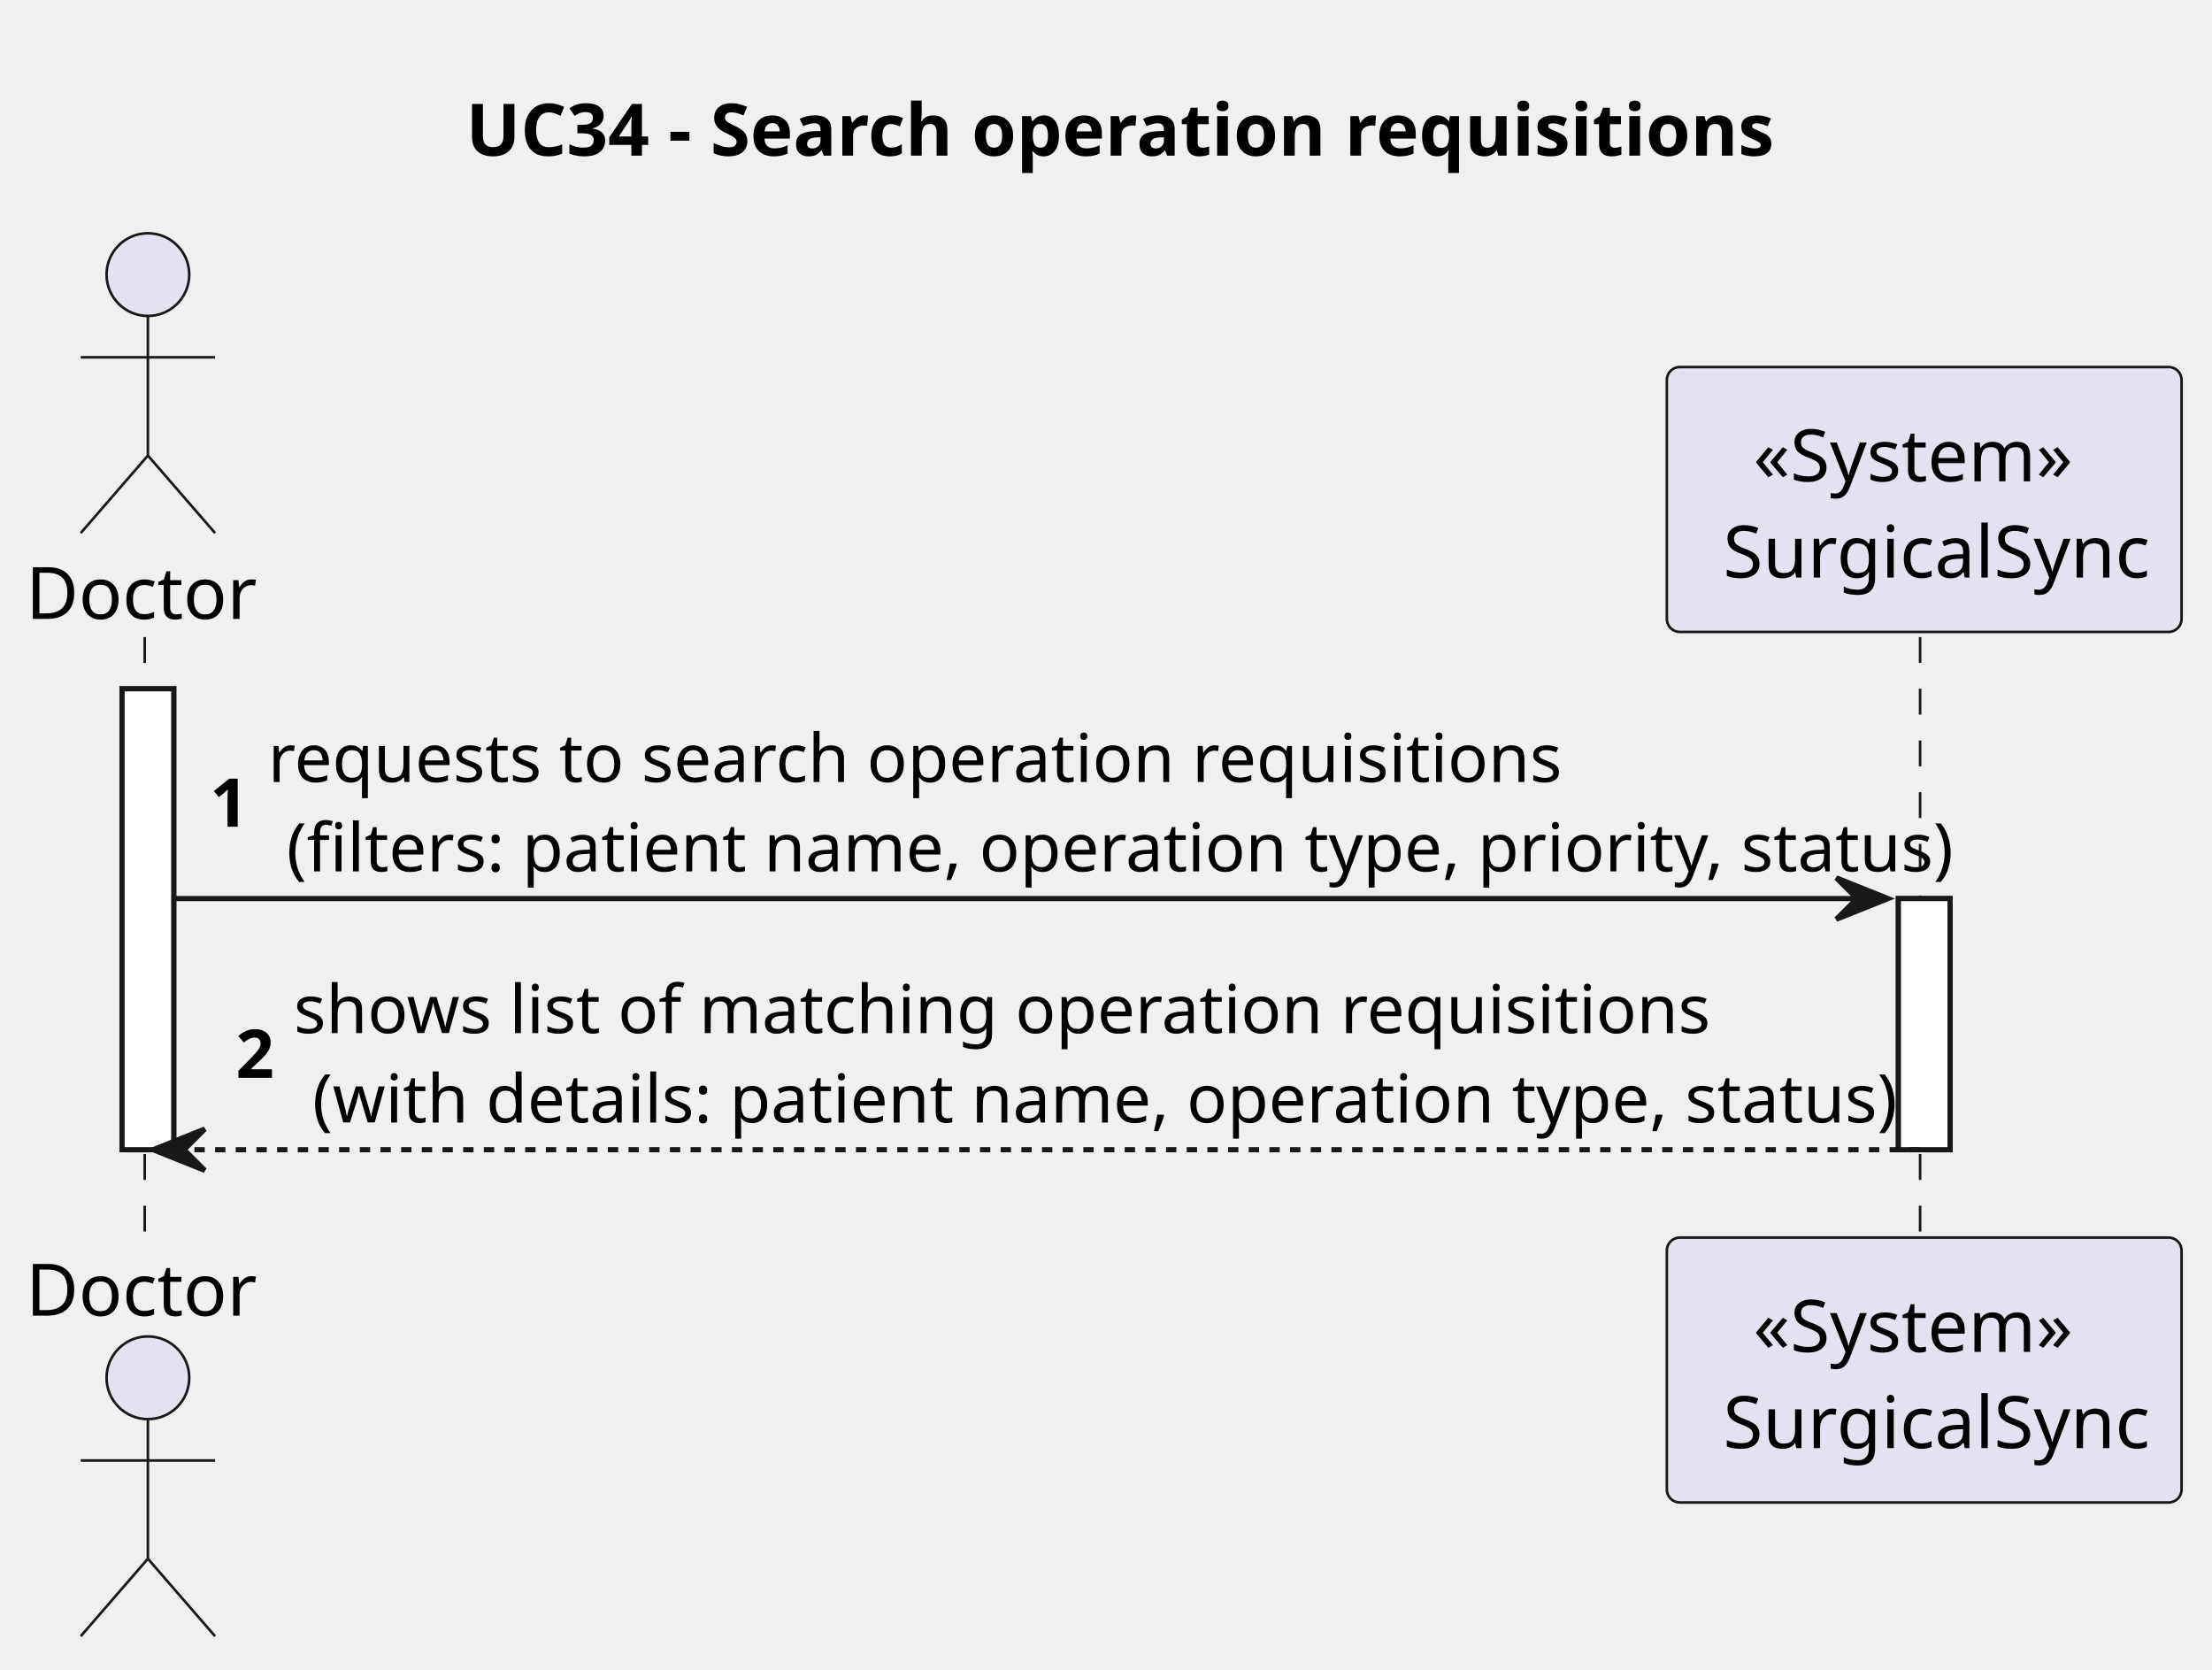
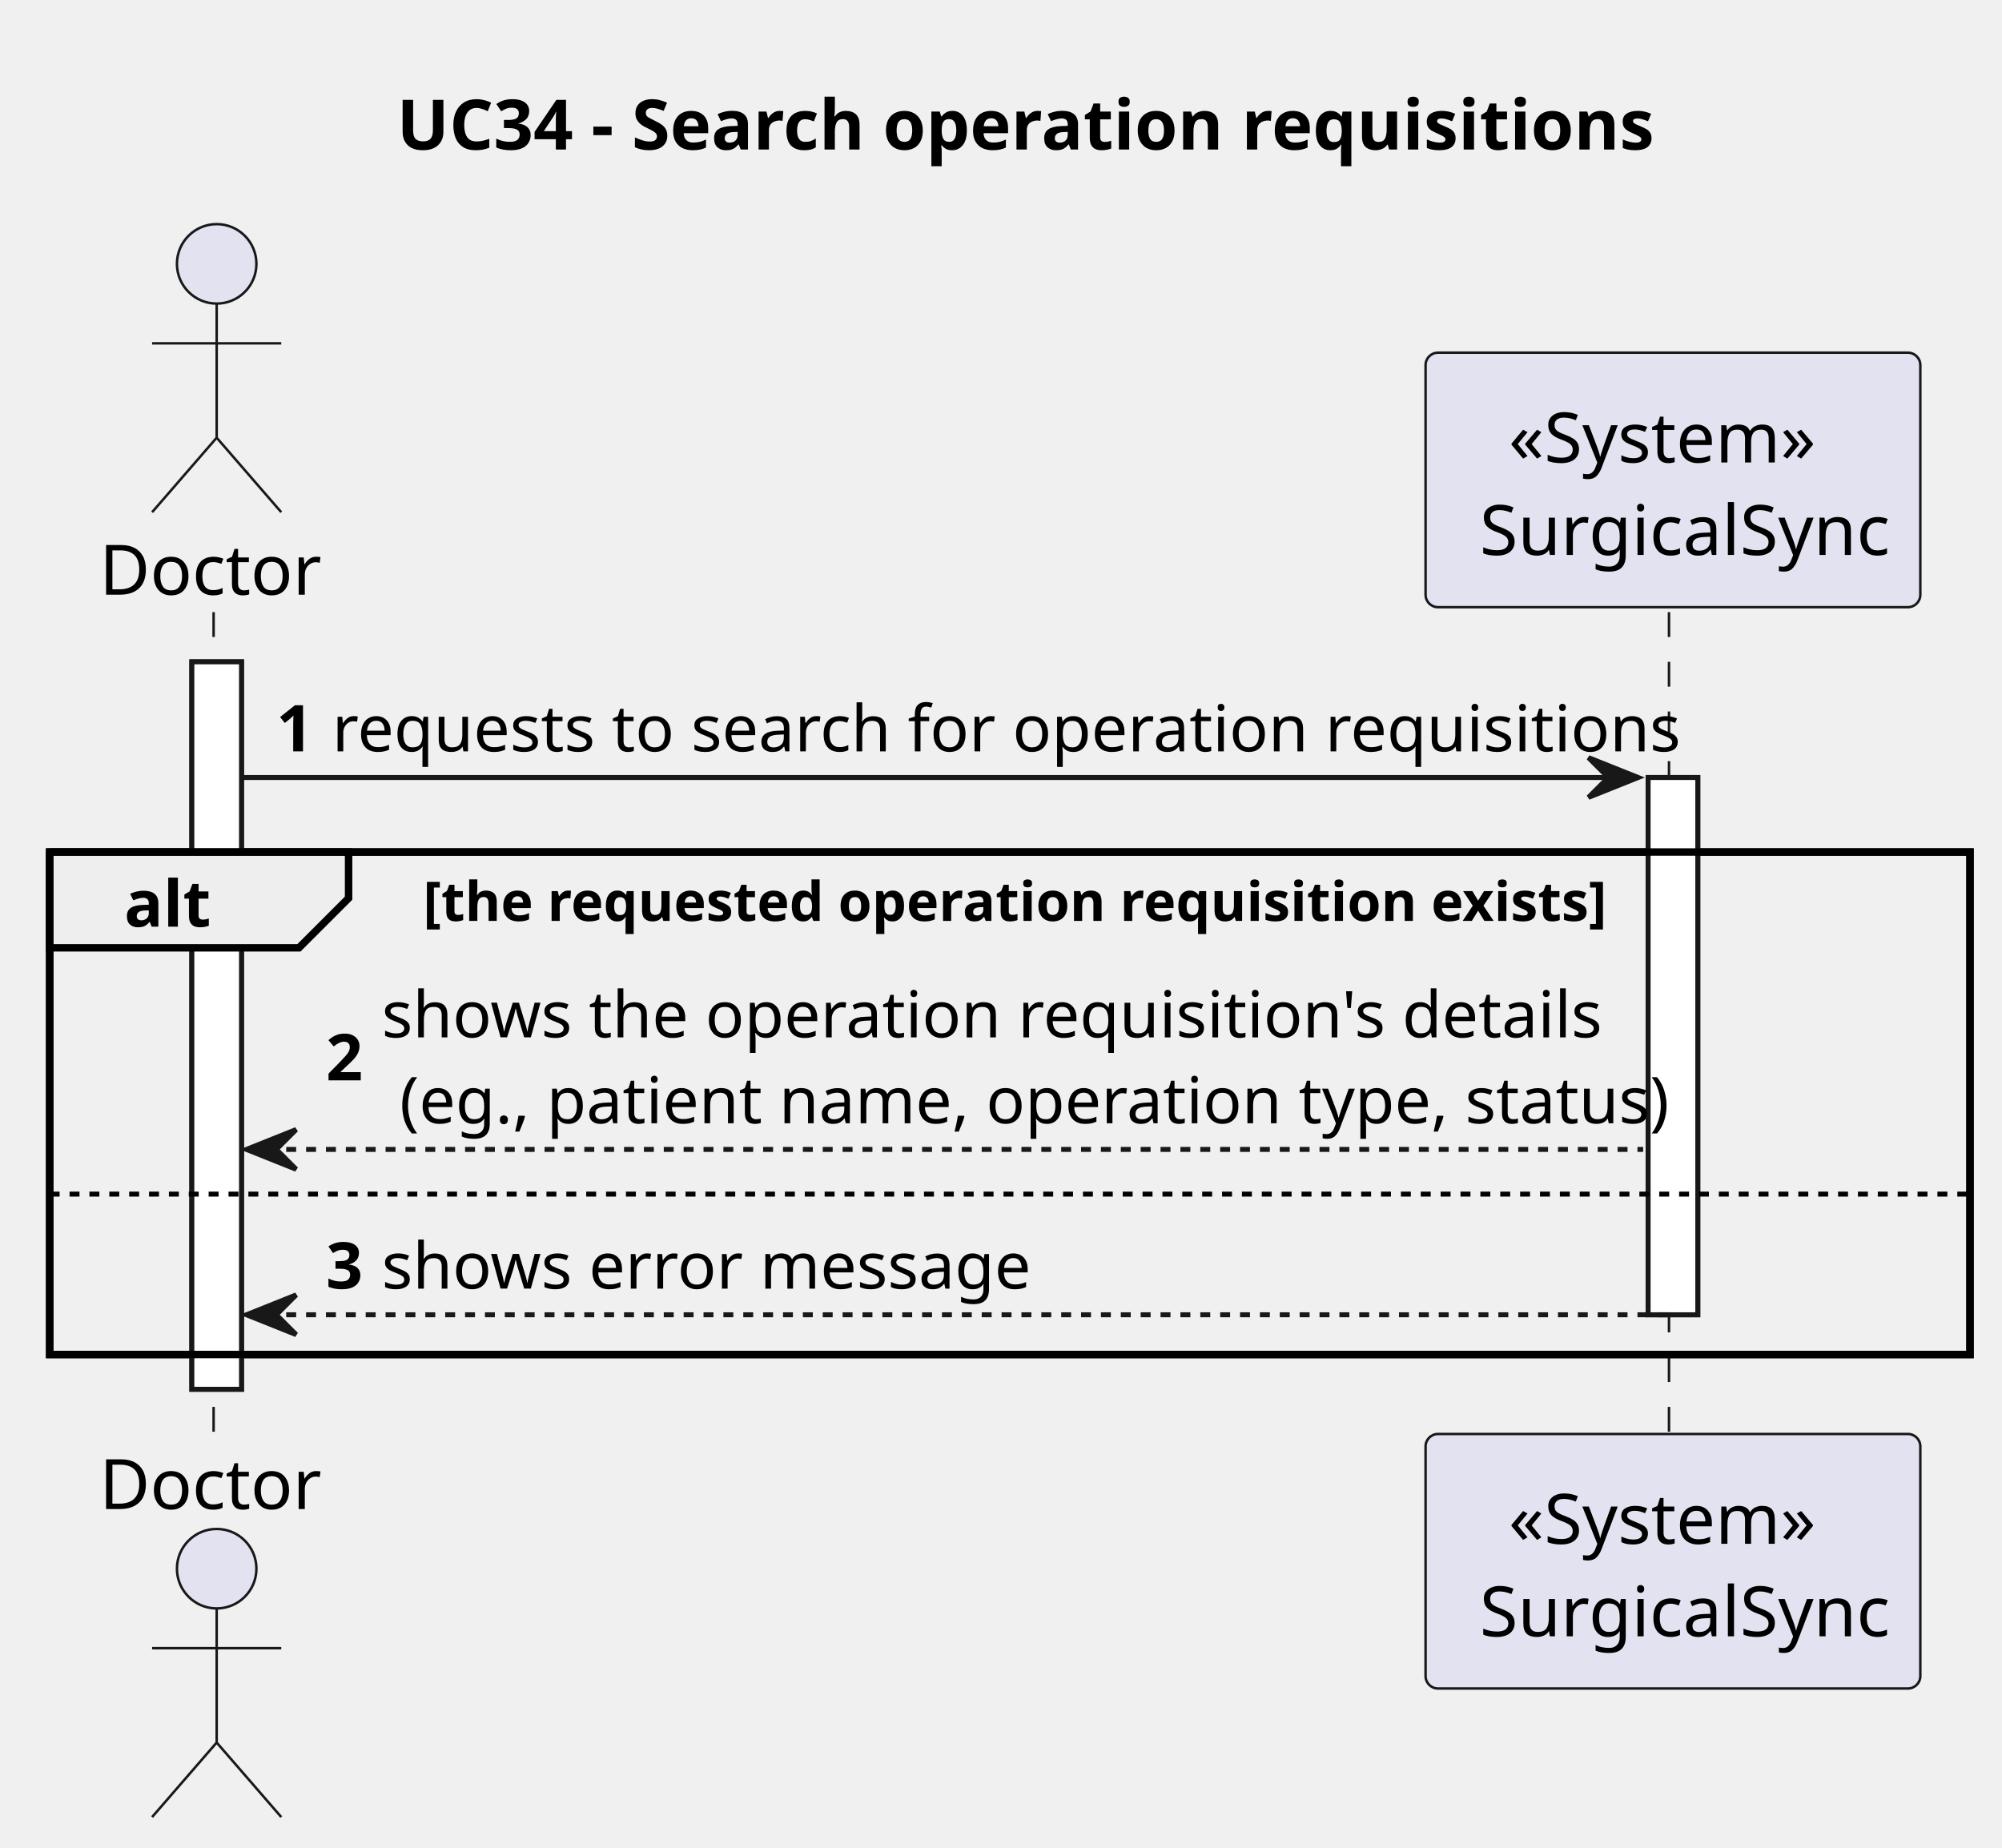
- <svg xmlns="http://www.w3.org/2000/svg" contentStyleType="text/css" height="323px" preserveAspectRatio="none" style="width:428px;height:323px;background:#FFFFFF;" version="1.1" viewBox="0 0 428 323" width="428px" zoomAndPan="magnify">
+ <svg xmlns="http://www.w3.org/2000/svg" contentStyleType="text/css" height="372px" preserveAspectRatio="none" style="width:403px;height:372px;background:#FFFFFF;" version="1.1" viewBox="0 0 403 372" width="403px" zoomAndPan="magnify">
  <defs />
  <g>
-     <text fill="#000000" font-family="sans-serif" font-size="14" font-weight="bold" lengthAdjust="spacing" textLength="245.834" x="90.139" y="30.107">UC34 - Search operation requisitions</text>
-     <rect fill="#FFFFFF" height="89.164" style="stroke:#181818;stroke-width:1.0;" width="10" x="23.617" y="133.242" />
-     <rect fill="#FFFFFF" height="48.582" style="stroke:#181818;stroke-width:1.0;" width="10" x="367.316" y="173.824" />
-     <line style="stroke:#181818;stroke-width:0.5;stroke-dasharray:5.0,5.0;" x1="28" x2="28" y1="123.242" y2="240.406" />
-     <line style="stroke:#181818;stroke-width:0.5;stroke-dasharray:5.0,5.0;" x1="371.519" x2="371.519" y1="123.242" y2="240.406" />
-     <text fill="#000000" font-family="sans-serif" font-size="14" lengthAdjust="spacing" textLength="41.234" x="5" y="119.728">Doctor</text>
-     <ellipse cx="28.617" cy="53.121" fill="#E2E2F0" rx="8" ry="8" style="stroke:#181818;stroke-width:0.5;" />
-     <path d="M28.617,61.121 L28.617,88.121 M15.617,69.121 L41.617,69.121 M28.617,88.121 L15.617,103.121 M28.617,88.121 L41.617,103.121 " fill="none" style="stroke:#181818;stroke-width:0.5;" />
-     <text fill="#000000" font-family="sans-serif" font-size="14" lengthAdjust="spacing" textLength="41.234" x="5" y="254.514">Doctor</text>
-     <ellipse cx="28.617" cy="266.527" fill="#E2E2F0" rx="8" ry="8" style="stroke:#181818;stroke-width:0.5;" />
-     <path d="M28.617,274.527 L28.617,301.527 M15.617,282.527 L41.617,282.527 M28.617,301.527 L15.617,316.527 M28.617,301.527 L41.617,316.527 " fill="none" style="stroke:#181818;stroke-width:0.5;" />
-     <rect fill="#E2E2F0" height="51.242" rx="2.5" ry="2.5" style="stroke:#181818;stroke-width:0.5;" width="99.593" x="322.519" y="71" />
-     <text fill="#000000" font-family="sans-serif" font-size="14" lengthAdjust="spacing" textLength="62.248" x="339.247" y="93.107">«System»</text>
-     <text fill="#000000" font-family="sans-serif" font-size="14" lengthAdjust="spacing" textLength="81.703" x="333.409" y="111.728">SurgicalSync</text>
-     <rect fill="#E2E2F0" height="51.242" rx="2.5" ry="2.5" style="stroke:#181818;stroke-width:0.5;" width="99.593" x="322.519" y="239.406" />
-     <text fill="#000000" font-family="sans-serif" font-size="14" lengthAdjust="spacing" textLength="62.248" x="339.247" y="261.514">«System»</text>
-     <text fill="#000000" font-family="sans-serif" font-size="14" lengthAdjust="spacing" textLength="81.703" x="333.409" y="280.135">SurgicalSync</text>
-     <rect fill="#FFFFFF" height="89.164" style="stroke:#181818;stroke-width:1.0;" width="10" x="23.617" y="133.242" />
-     <rect fill="#FFFFFF" height="48.582" style="stroke:#181818;stroke-width:1.0;" width="10" x="367.316" y="173.824" />
-     <polygon fill="#181818" points="355.316,169.824,365.316,173.824,355.316,177.824,359.316,173.824" style="stroke:#181818;stroke-width:1.0;" />
-     <line style="stroke:#181818;stroke-width:1.0;" x1="33.617" x2="361.316" y1="173.824" y2="173.824" />
-     <text fill="#000000" font-family="sans-serif" font-size="13" font-weight="bold" lengthAdjust="spacing" textLength="7.23" x="40.617" y="159.916">1</text>
-     <text fill="#000000" font-family="sans-serif" font-size="13" lengthAdjust="spacing" textLength="234.133" x="51.847" y="151.27">requests to search operation requisitions</text>
-     <text fill="#000000" font-family="sans-serif" font-size="13" lengthAdjust="spacing" textLength="299.857" x="55.459" y="168.561">(filters: patient name, operation type, priority, status)</text>
-     <polygon fill="#181818" points="39.617,218.406,29.617,222.406,39.617,226.406,35.617,222.406" style="stroke:#181818;stroke-width:1.0;" />
-     <line style="stroke:#181818;stroke-width:1.0;stroke-dasharray:2.0,2.0;" x1="33.617" x2="371.316" y1="222.406" y2="222.406" />
-     <text fill="#000000" font-family="sans-serif" font-size="13" font-weight="bold" lengthAdjust="spacing" textLength="7.23" x="45.617" y="208.498">2</text>
-     <text fill="#000000" font-family="sans-serif" font-size="13" lengthAdjust="spacing" textLength="254.351" x="56.847" y="199.852">shows list of matching operation requisitions</text>
-     <text fill="#000000" font-family="sans-serif" font-size="13" lengthAdjust="spacing" textLength="286.876" x="60.459" y="217.144">(with details: patient name, operation type, status)</text>
+     <text fill="#000000" font-family="sans-serif" font-size="14" font-weight="bold" lengthAdjust="spacing" textLength="245.834" x="79.863" y="30.107">UC34 - Search operation requisitions</text>
+     <rect fill="#FFFFFF" height="146.455" style="stroke:#181818;stroke-width:1.0;" width="10" x="38.617" y="133.242" />
+     <rect fill="#FFFFFF" height="108.164" style="stroke:#181818;stroke-width:1.0;" width="10" x="331.763" y="156.533" />
+     <rect fill="none" height="101.164" style="stroke:#000000;stroke-width:1.5;" width="386.56" x="10" y="171.533" />
+     <line style="stroke:#181818;stroke-width:0.5;stroke-dasharray:5.0,5.0;" x1="43" x2="43" y1="123.242" y2="289.697" />
+     <line style="stroke:#181818;stroke-width:0.5;stroke-dasharray:5.0,5.0;" x1="335.967" x2="335.967" y1="123.242" y2="289.697" />
+     <text fill="#000000" font-family="sans-serif" font-size="14" lengthAdjust="spacing" textLength="41.234" x="20" y="119.728">Doctor</text>
+     <ellipse cx="43.617" cy="53.121" fill="#E2E2F0" rx="8" ry="8" style="stroke:#181818;stroke-width:0.5;" />
+     <path d="M43.617,61.121 L43.617,88.121 M30.617,69.121 L56.617,69.121 M43.617,88.121 L30.617,103.121 M43.617,88.121 L56.617,103.121 " fill="none" style="stroke:#181818;stroke-width:0.5;" />
+     <text fill="#000000" font-family="sans-serif" font-size="14" lengthAdjust="spacing" textLength="41.234" x="20" y="303.805">Doctor</text>
+     <ellipse cx="43.617" cy="315.818" fill="#E2E2F0" rx="8" ry="8" style="stroke:#181818;stroke-width:0.5;" />
+     <path d="M43.617,323.818 L43.617,350.818 M30.617,331.818 L56.617,331.818 M43.617,350.818 L30.617,365.818 M43.617,350.818 L56.617,365.818 " fill="none" style="stroke:#181818;stroke-width:0.5;" />
+     <rect fill="#E2E2F0" height="51.242" rx="2.5" ry="2.5" style="stroke:#181818;stroke-width:0.5;" width="99.593" x="286.967" y="71" />
+     <text fill="#000000" font-family="sans-serif" font-size="14" lengthAdjust="spacing" textLength="62.248" x="303.694" y="93.107">«System»</text>
+     <text fill="#000000" font-family="sans-serif" font-size="14" lengthAdjust="spacing" textLength="81.703" x="297.856" y="111.728">SurgicalSync</text>
+     <rect fill="#E2E2F0" height="51.242" rx="2.5" ry="2.5" style="stroke:#181818;stroke-width:0.5;" width="99.593" x="286.967" y="288.697" />
+     <text fill="#000000" font-family="sans-serif" font-size="14" lengthAdjust="spacing" textLength="62.248" x="303.694" y="310.805">«System»</text>
+     <text fill="#000000" font-family="sans-serif" font-size="14" lengthAdjust="spacing" textLength="81.703" x="297.856" y="329.426">SurgicalSync</text>
+     <rect fill="#FFFFFF" height="146.455" style="stroke:#181818;stroke-width:1.0;" width="10" x="38.617" y="133.242" />
+     <rect fill="#FFFFFF" height="108.164" style="stroke:#181818;stroke-width:1.0;" width="10" x="331.763" y="156.533" />
+     <polygon fill="#181818" points="319.763,152.533,329.763,156.533,319.763,160.533,323.763,156.533" style="stroke:#181818;stroke-width:1.0;" />
+     <line style="stroke:#181818;stroke-width:1.0;" x1="48.617" x2="325.763" y1="156.533" y2="156.533" />
+     <text fill="#000000" font-family="sans-serif" font-size="13" font-weight="bold" lengthAdjust="spacing" textLength="7.23" x="55.617" y="151.27">1</text>
+     <text fill="#000000" font-family="sans-serif" font-size="13" lengthAdjust="spacing" textLength="252.916" x="66.847" y="151.27">requests to search for operation requisitions</text>
+     <path d="M10,171.533 L70.171,171.533 L70.171,180.824 L60.171,190.824 L10,190.824 L10,171.533 " fill="#EEEEEE" style="stroke:#000000;stroke-width:1.5;" />
+     <rect fill="none" height="101.164" style="stroke:#000000;stroke-width:1.5;" width="386.56" x="10" y="171.533" />
+     <text fill="#000000" font-family="sans-serif" font-size="13" font-weight="bold" lengthAdjust="spacing" textLength="15.171" x="25" y="186.561">alt</text>
+     <text fill="#000000" font-family="sans-serif" font-size="11" font-weight="bold" lengthAdjust="spacing" textLength="226.15" x="85.171" y="185.403">[the requested operation requisition exists]</text>
+     <polygon fill="#181818" points="59.617,227.406,49.617,231.406,59.617,235.406,55.617,231.406" style="stroke:#181818;stroke-width:1.0;" />
+     <line style="stroke:#181818;stroke-width:1.0;stroke-dasharray:2.0,2.0;" x1="53.617" x2="330.763" y1="231.406" y2="231.406" />
+     <text fill="#000000" font-family="sans-serif" font-size="13" font-weight="bold" lengthAdjust="spacing" textLength="7.23" x="65.617" y="217.498">2</text>
+     <text fill="#000000" font-family="sans-serif" font-size="13" lengthAdjust="spacing" textLength="229.392" x="76.847" y="208.852">shows the operation requisition's details</text>
+     <text fill="#000000" font-family="sans-serif" font-size="13" lengthAdjust="spacing" textLength="240.64" x="80.459" y="226.144">(eg., patient name, operation type, status)</text>
+     <line style="stroke:#000000;stroke-width:1.0;stroke-dasharray:2.0,2.0;" x1="10" x2="396.56" y1="240.406" y2="240.406" />
+     <polygon fill="#181818" points="59.617,260.697,49.617,264.697,59.617,268.697,55.617,264.697" style="stroke:#181818;stroke-width:1.0;" />
+     <line style="stroke:#181818;stroke-width:1.0;stroke-dasharray:2.0,2.0;" x1="53.617" x2="335.763" y1="264.697" y2="264.697" />
+     <text fill="#000000" font-family="sans-serif" font-size="13" font-weight="bold" lengthAdjust="spacing" textLength="7.23" x="65.617" y="259.435">3</text>
+     <text fill="#000000" font-family="sans-serif" font-size="13" lengthAdjust="spacing" textLength="124.268" x="76.847" y="259.435">shows error message</text>
  </g>
</svg>
